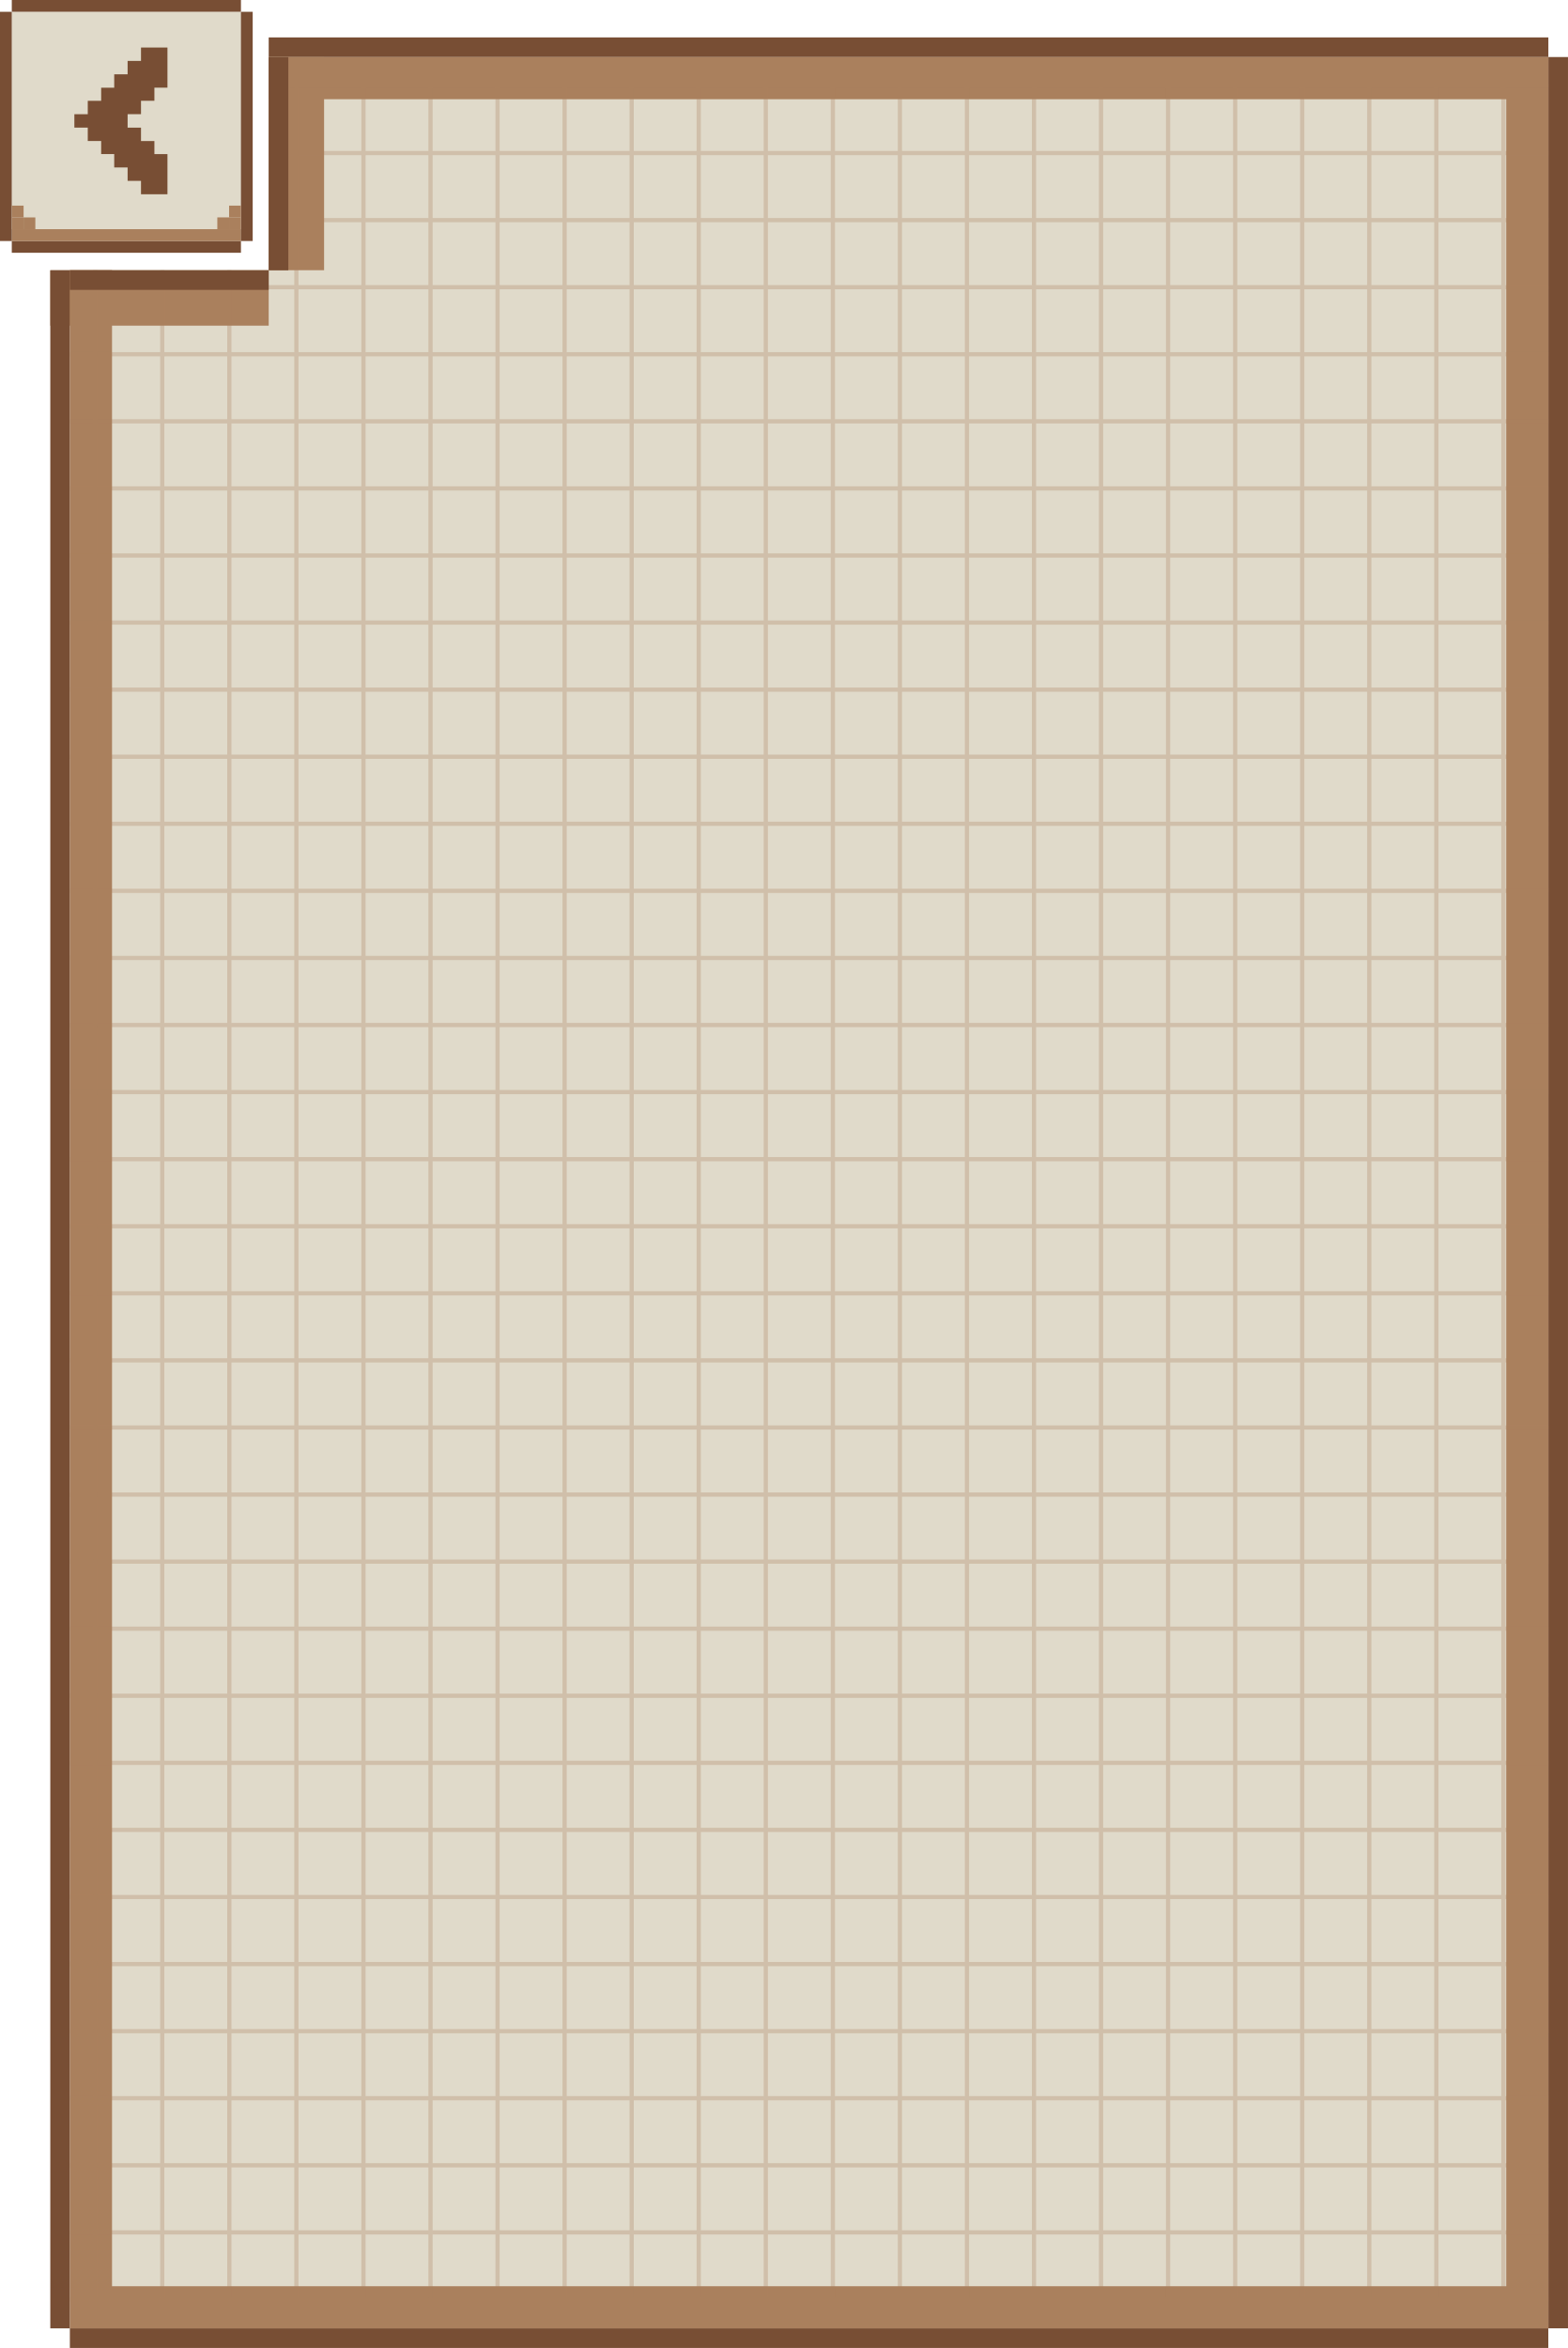
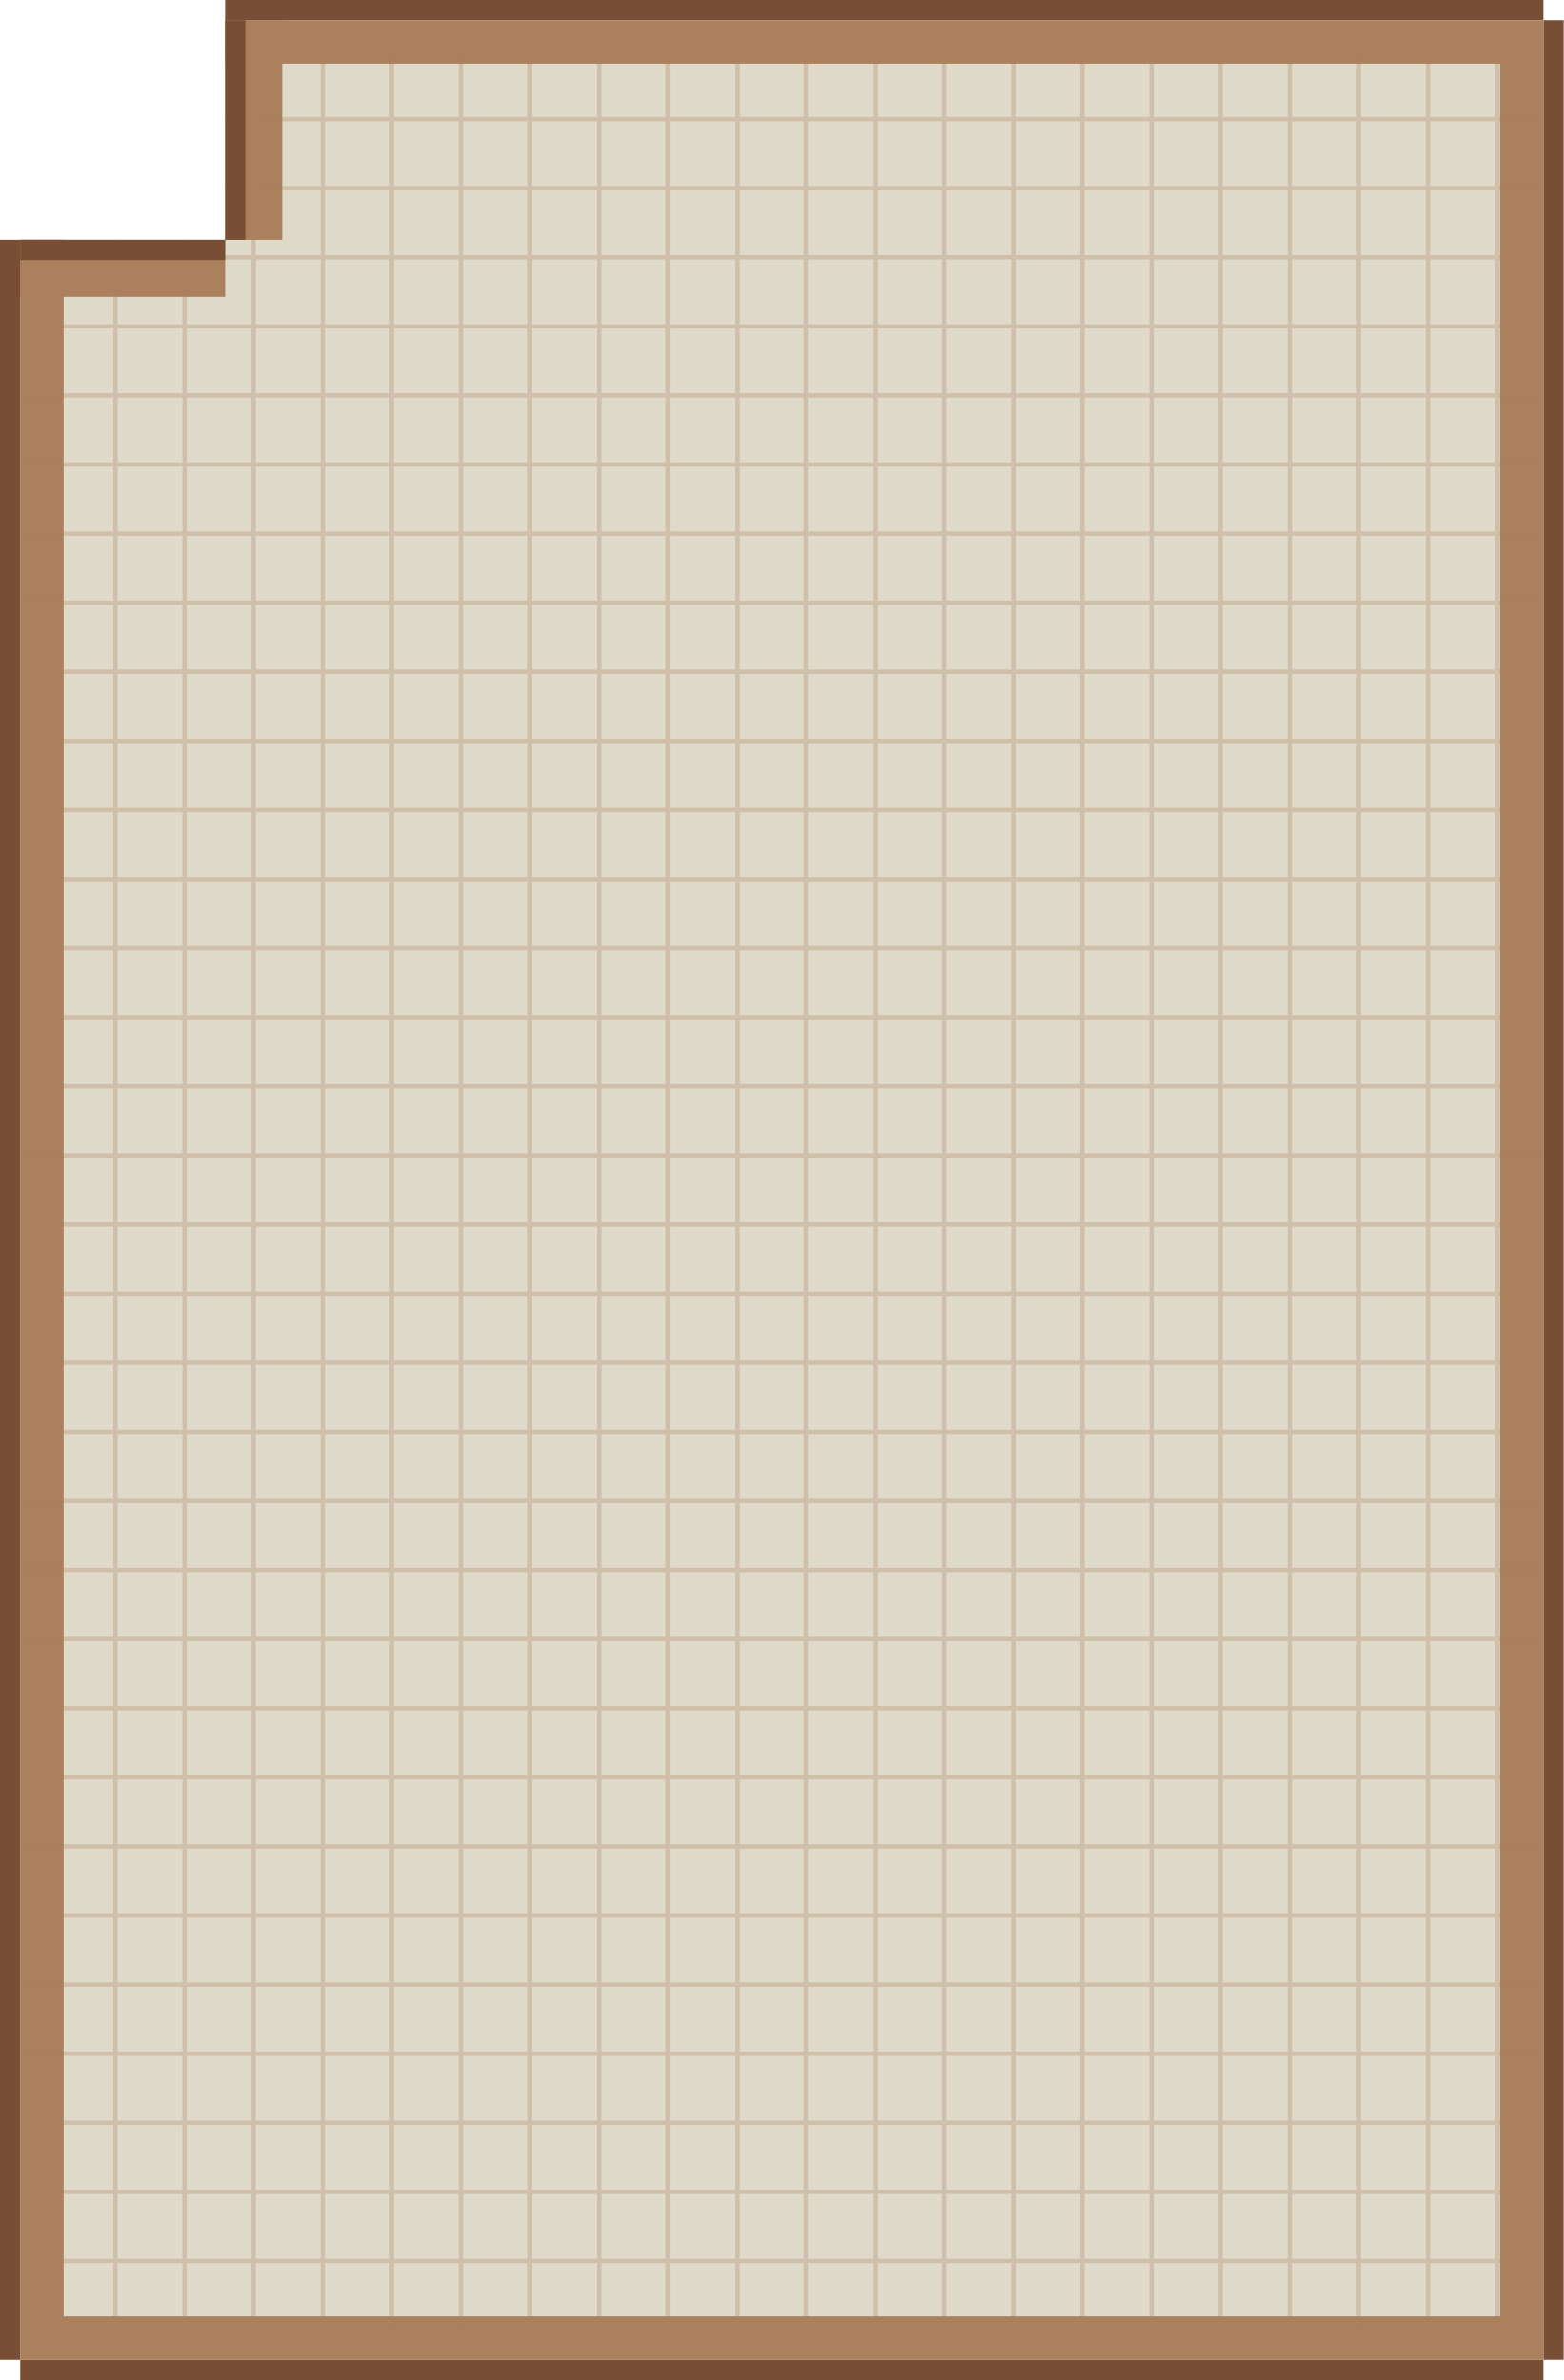
- <svg xmlns="http://www.w3.org/2000/svg" id="Layer_2" data-name="Layer 2" viewBox="0 0 372.3 557.34">
+ <svg xmlns="http://www.w3.org/2000/svg" id="Layer_2" data-name="Layer 2" viewBox="0 0 360.37 548.46">
  <defs>
    <style>
      .cls-1, .cls-2 {
        fill: none;
      }

      .cls-3 {
        fill: #784e34;
      }

      .cls-4 {
        fill: #aa805d;
      }

      .cls-5 {
        fill: #e0daca;
      }

      .cls-6 {
        opacity: .3;
      }

      .cls-2 {
        stroke: #aa805d;
        stroke-miterlimit: 10;
      }

      .cls-7 {
        clip-path: url(#clippath);
      }
    </style>
    <clipPath id="clippath">
-       <polygon class="cls-1" points="16.6 64.12 16.6 552.68 367.64 552.68 367.64 13.55 63.8 13.55 63.8 64.12 16.6 64.12" />
+       <polygon class="cls-1" points="4.66 55.24 4.66 543.8 355.7 543.8 355.7 4.67 51.86 4.67 51.86 55.24 4.66 55.24" />
    </clipPath>
  </defs>
  <g id="Layer_1-2" data-name="Layer 1">
    <g>
-       <g>
-         <polygon class="cls-5" points="16.6 64.12 16.6 552.68 367.64 552.68 367.64 13.55 63.8 13.55 63.8 64.12 16.6 64.12" />
-         <rect class="cls-4" x="31.29" y="44.79" width="13.15" height="51.86" transform="translate(108.59 32.86) rotate(90)" />
-         <rect class="cls-3" x="367.64" y="13.54" width="4.66" height="539.13" transform="translate(739.94 566.21) rotate(-180)" />
-         <rect class="cls-3" x="11.93" y="64.14" width="4.66" height="488.53" transform="translate(28.53 616.82) rotate(-180)" />
-         <rect class="cls-3" x="189.79" y="379.48" width="4.66" height="351.04" transform="translate(-362.89 747.12) rotate(-90)" />
-         <rect class="cls-3" x="63.8" y="8.88" width="303.84" height="4.67" />
-         <path class="cls-4" d="M26.6,64.12v478.56h331.04V23.55H63.8v-10h303.84v539.13H16.6V64.12h10Z" />
-         <rect class="cls-4" x="63.8" y="13.55" width="13.15" height="50.6" transform="translate(140.75 77.69) rotate(-180)" />
-         <g class="cls-7">
-           <g class="cls-6">
-             <rect class="cls-2" x="-72.92" y="20.41" width="525.41" height="525.41" />
-             <line class="cls-2" x1="452.49" y1="529.89" x2="-72.92" y2="529.89" />
-             <line class="cls-2" x1="452.49" y1="513.97" x2="-72.92" y2="513.97" />
-             <line class="cls-2" x1="452.49" y1="498.05" x2="-72.92" y2="498.05" />
-             <line class="cls-2" x1="452.49" y1="482.13" x2="-72.92" y2="482.13" />
-             <line class="cls-2" x1="452.49" y1="466.21" x2="-72.92" y2="466.21" />
-             <line class="cls-2" x1="452.49" y1="450.29" x2="-72.92" y2="450.29" />
-             <line class="cls-2" x1="452.49" y1="434.36" x2="-72.92" y2="434.36" />
-             <line class="cls-2" x1="452.49" y1="418.44" x2="-72.92" y2="418.44" />
-             <line class="cls-2" x1="452.49" y1="402.52" x2="-72.92" y2="402.52" />
-             <line class="cls-2" x1="452.49" y1="386.6" x2="-72.92" y2="386.6" />
-             <line class="cls-2" x1="452.49" y1="370.68" x2="-72.92" y2="370.68" />
-             <line class="cls-2" x1="452.49" y1="354.76" x2="-72.92" y2="354.76" />
-             <line class="cls-2" x1="452.49" y1="338.84" x2="-72.92" y2="338.84" />
-             <line class="cls-2" x1="452.49" y1="322.91" x2="-72.92" y2="322.91" />
-             <line class="cls-2" x1="452.49" y1="306.99" x2="-72.92" y2="306.99" />
-             <line class="cls-2" x1="452.49" y1="291.07" x2="-72.92" y2="291.07" />
-             <line class="cls-2" x1="452.49" y1="275.15" x2="-72.92" y2="275.15" />
-             <line class="cls-2" x1="452.49" y1="259.23" x2="-72.92" y2="259.23" />
-             <line class="cls-2" x1="452.49" y1="243.31" x2="-72.92" y2="243.31" />
-             <line class="cls-2" x1="452.49" y1="227.39" x2="-72.92" y2="227.39" />
-             <line class="cls-2" x1="452.49" y1="211.46" x2="-72.92" y2="211.46" />
-             <line class="cls-2" x1="452.49" y1="195.54" x2="-72.92" y2="195.54" />
-             <line class="cls-2" x1="452.49" y1="179.62" x2="-72.92" y2="179.62" />
-             <line class="cls-2" x1="452.49" y1="163.7" x2="-72.92" y2="163.7" />
-             <line class="cls-2" x1="452.49" y1="147.78" x2="-72.92" y2="147.78" />
-             <line class="cls-2" x1="452.49" y1="131.86" x2="-72.92" y2="131.86" />
-             <line class="cls-2" x1="452.49" y1="115.93" x2="-72.92" y2="115.93" />
-             <line class="cls-2" x1="452.49" y1="100.01" x2="-72.92" y2="100.01" />
-             <line class="cls-2" x1="452.49" y1="84.09" x2="-72.92" y2="84.09" />
-             <line class="cls-2" x1="452.49" y1="68.17" x2="-72.92" y2="68.17" />
-             <line class="cls-2" x1="452.49" y1="52.25" x2="-72.92" y2="52.25" />
-             <line class="cls-2" x1="452.49" y1="36.33" x2="-72.92" y2="36.33" />
-             <line class="cls-2" x1="6.69" y1="20.41" x2="6.69" y2="545.82" />
-             <line class="cls-2" x1="22.61" y1="20.41" x2="22.61" y2="545.82" />
-             <line class="cls-2" x1="38.53" y1="20.41" x2="38.53" y2="545.82" />
-             <line class="cls-2" x1="54.45" y1="20.41" x2="54.45" y2="545.82" />
-             <line class="cls-2" x1="70.37" y1="20.41" x2="70.37" y2="545.82" />
-             <line class="cls-2" x1="86.3" y1="20.41" x2="86.3" y2="545.82" />
-             <line class="cls-2" x1="102.22" y1="20.41" x2="102.22" y2="545.82" />
-             <line class="cls-2" x1="118.14" y1="20.41" x2="118.14" y2="545.82" />
-             <line class="cls-2" x1="134.06" y1="20.41" x2="134.06" y2="545.82" />
-             <line class="cls-2" x1="149.98" y1="20.41" x2="149.98" y2="545.82" />
-             <line class="cls-2" x1="165.9" y1="20.41" x2="165.9" y2="545.82" />
-             <line class="cls-2" x1="181.83" y1="20.41" x2="181.83" y2="545.82" />
-             <line class="cls-2" x1="197.75" y1="20.41" x2="197.75" y2="545.82" />
-             <line class="cls-2" x1="213.67" y1="20.41" x2="213.67" y2="545.82" />
-             <line class="cls-2" x1="229.59" y1="20.41" x2="229.59" y2="545.82" />
-             <line class="cls-2" x1="245.51" y1="20.41" x2="245.51" y2="545.82" />
-             <line class="cls-2" x1="261.43" y1="20.41" x2="261.43" y2="545.82" />
-             <line class="cls-2" x1="277.35" y1="20.41" x2="277.35" y2="545.82" />
-             <line class="cls-2" x1="293.28" y1="20.41" x2="293.28" y2="545.82" />
-             <line class="cls-2" x1="309.2" y1="20.41" x2="309.2" y2="545.82" />
-             <line class="cls-2" x1="325.12" y1="20.41" x2="325.12" y2="545.82" />
-             <line class="cls-2" x1="341.04" y1="20.41" x2="341.04" y2="545.82" />
-             <line class="cls-2" x1="356.96" y1="20.41" x2="356.96" y2="545.82" />
-           </g>
+       <polygon class="cls-5" points="4.66 55.24 4.66 543.8 355.7 543.8 355.7 4.67 51.86 4.67 51.86 55.24 4.66 55.24" />
+       <rect class="cls-4" x="19.35" y="35.91" width="13.15" height="51.86" transform="translate(87.78 35.91) rotate(90)" />
+       <rect class="cls-3" x="355.7" y="4.67" width="4.66" height="539.13" transform="translate(716.07 548.46) rotate(-180)" />
+       <rect class="cls-3" y="55.27" width="4.66" height="488.53" transform="translate(4.66 599.07) rotate(-180)" />
+       <rect class="cls-3" x="177.85" y="370.61" width="4.66" height="351.04" transform="translate(-365.95 726.31) rotate(-90)" />
+       <rect class="cls-3" x="51.86" width="303.84" height="4.67" />
+       <path class="cls-4" d="M14.66,55.24v478.56h331.04V14.67H51.86V4.67h303.84v539.13H4.66V55.24h10Z" />
+       <rect class="cls-4" x="51.86" y="4.67" width="13.15" height="50.6" transform="translate(116.88 59.94) rotate(-180)" />
+       <g class="cls-7">
+         <g class="cls-6">
+           <rect class="cls-2" x="-84.85" y="11.53" width="525.41" height="525.41" />
+           <line class="cls-2" x1="440.56" y1="521.02" x2="-84.85" y2="521.02" />
+           <line class="cls-2" x1="440.56" y1="505.1" x2="-84.85" y2="505.1" />
+           <line class="cls-2" x1="440.56" y1="489.18" x2="-84.85" y2="489.18" />
+           <line class="cls-2" x1="440.56" y1="473.25" x2="-84.85" y2="473.25" />
+           <line class="cls-2" x1="440.56" y1="457.33" x2="-84.85" y2="457.33" />
+           <line class="cls-2" x1="440.56" y1="441.41" x2="-84.85" y2="441.41" />
+           <line class="cls-2" x1="440.56" y1="425.49" x2="-84.85" y2="425.49" />
+           <line class="cls-2" x1="440.56" y1="409.57" x2="-84.85" y2="409.57" />
+           <line class="cls-2" x1="440.56" y1="393.65" x2="-84.85" y2="393.65" />
+           <line class="cls-2" x1="440.56" y1="377.72" x2="-84.85" y2="377.72" />
+           <line class="cls-2" x1="440.56" y1="361.8" x2="-84.85" y2="361.8" />
+           <line class="cls-2" x1="440.56" y1="345.88" x2="-84.85" y2="345.88" />
+           <line class="cls-2" x1="440.56" y1="329.96" x2="-84.85" y2="329.96" />
+           <line class="cls-2" x1="440.56" y1="314.04" x2="-84.85" y2="314.04" />
+           <line class="cls-2" x1="440.56" y1="298.12" x2="-84.85" y2="298.12" />
+           <line class="cls-2" x1="440.56" y1="282.2" x2="-84.85" y2="282.2" />
+           <line class="cls-2" x1="440.56" y1="266.27" x2="-84.85" y2="266.27" />
+           <line class="cls-2" x1="440.56" y1="250.35" x2="-84.85" y2="250.35" />
+           <line class="cls-2" x1="440.56" y1="234.43" x2="-84.85" y2="234.43" />
+           <line class="cls-2" x1="440.56" y1="218.51" x2="-84.85" y2="218.51" />
+           <line class="cls-2" x1="440.56" y1="202.59" x2="-84.85" y2="202.59" />
+           <line class="cls-2" x1="440.56" y1="186.67" x2="-84.85" y2="186.67" />
+           <line class="cls-2" x1="440.56" y1="170.75" x2="-84.85" y2="170.75" />
+           <line class="cls-2" x1="440.56" y1="154.82" x2="-84.85" y2="154.82" />
+           <line class="cls-2" x1="440.56" y1="138.9" x2="-84.85" y2="138.9" />
+           <line class="cls-2" x1="440.56" y1="122.98" x2="-84.85" y2="122.98" />
+           <line class="cls-2" x1="440.56" y1="107.06" x2="-84.85" y2="107.06" />
+           <line class="cls-2" x1="440.56" y1="91.14" x2="-84.85" y2="91.14" />
+           <line class="cls-2" x1="440.56" y1="75.22" x2="-84.85" y2="75.22" />
+           <line class="cls-2" x1="440.56" y1="59.29" x2="-84.85" y2="59.29" />
+           <line class="cls-2" x1="440.56" y1="43.37" x2="-84.85" y2="43.37" />
+           <line class="cls-2" x1="440.56" y1="27.45" x2="-84.85" y2="27.45" />
+           <line class="cls-2" x1="10.68" y1="11.53" x2="10.68" y2="536.94" />
+           <line class="cls-2" x1="26.6" y1="11.53" x2="26.6" y2="536.94" />
+           <line class="cls-2" x1="42.52" y1="11.53" x2="42.52" y2="536.94" />
+           <line class="cls-2" x1="58.44" y1="11.53" x2="58.44" y2="536.94" />
+           <line class="cls-2" x1="74.36" y1="11.53" x2="74.36" y2="536.94" />
+           <line class="cls-2" x1="90.28" y1="11.53" x2="90.28" y2="536.94" />
+           <line class="cls-2" x1="106.2" y1="11.53" x2="106.2" y2="536.94" />
+           <line class="cls-2" x1="122.13" y1="11.53" x2="122.13" y2="536.94" />
+           <line class="cls-2" x1="138.05" y1="11.53" x2="138.05" y2="536.94" />
+           <line class="cls-2" x1="153.97" y1="11.53" x2="153.97" y2="536.94" />
+           <line class="cls-2" x1="169.89" y1="11.53" x2="169.89" y2="536.94" />
+           <line class="cls-2" x1="185.81" y1="11.53" x2="185.81" y2="536.94" />
+           <line class="cls-2" x1="201.73" y1="11.53" x2="201.73" y2="536.94" />
+           <line class="cls-2" x1="217.66" y1="11.53" x2="217.66" y2="536.94" />
+           <line class="cls-2" x1="233.58" y1="11.53" x2="233.58" y2="536.94" />
+           <line class="cls-2" x1="249.5" y1="11.53" x2="249.5" y2="536.94" />
+           <line class="cls-2" x1="265.42" y1="11.53" x2="265.42" y2="536.94" />
+           <line class="cls-2" x1="281.34" y1="11.53" x2="281.34" y2="536.94" />
+           <line class="cls-2" x1="297.26" y1="11.53" x2="297.26" y2="536.94" />
+           <line class="cls-2" x1="313.18" y1="11.53" x2="313.18" y2="536.94" />
+           <line class="cls-2" x1="329.11" y1="11.53" x2="329.11" y2="536.94" />
+           <line class="cls-2" x1="345.03" y1="11.53" x2="345.03" y2="536.94" />
        </g>
-         <rect class="cls-3" x="63.8" y="13.54" width="4.66" height="50.6" transform="translate(132.26 77.69) rotate(-180)" />
-         <rect class="cls-3" x="37.87" y="42.88" width="4.66" height="47.2" transform="translate(106.67 26.28) rotate(90)" />
      </g>
-       <g>
-         <g>
-           <rect class="cls-5" x="2.8" y="2.8" width="54.41" height="54.41" />
-           <rect class="cls-3" x="28.6" y="-25.8" width="2.8" height="54.41" transform="translate(28.6 31.4) rotate(-90)" />
-           <rect class="cls-3" x="28.6" y="31.4" width="2.8" height="54.41" transform="translate(-28.6 88.6) rotate(-90)" />
-           <rect class="cls-4" x="28.6" y="28.6" width="2.8" height="54.41" transform="translate(-25.8 85.8) rotate(-90)" />
-           <rect class="cls-3" x="57.2" y="2.8" width="2.8" height="54.41" />
-           <rect class="cls-3" x="0" y="2.8" width="2.8" height="54.41" />
-           <g>
-             <rect class="cls-4" x="2.8" y="51.61" width="2.8" height="2.8" />
-             <rect class="cls-4" x="2.8" y="48.81" width="2.8" height="2.8" />
-             <rect class="cls-4" x="5.59" y="51.61" width="2.8" height="2.8" />
-           </g>
-           <g>
-             <rect class="cls-4" x="54.41" y="51.61" width="2.8" height="2.8" transform="translate(111.61 106.01) rotate(-180)" />
-             <rect class="cls-4" x="54.41" y="48.81" width="2.8" height="2.8" transform="translate(111.61 100.42) rotate(-180)" />
-             <rect class="cls-4" x="51.61" y="51.61" width="2.8" height="2.8" transform="translate(106.01 106.01) rotate(-180)" />
-           </g>
-         </g>
-         <path class="cls-3" d="M30.3,27.12v3.18h3.18v3.18h3.18v3.1h3.1v9.53h-6.28v-3.18h-3.18v-3.18h-3.18v-3.18h-3.1v-3.1h-3.18v-3.18h-3.18v-3.18h3.18v-3.18h3.18v-3.11h3.1v-3.18h3.18v-3.18h3.18v-3.18h6.28v9.53h-3.1v3.11h-3.18v3.18h-3.18Z" />
-       </g>
+       <rect class="cls-3" x="51.86" y="4.67" width="4.66" height="50.6" transform="translate(108.39 59.93) rotate(-180)" />
+       <rect class="cls-3" x="25.93" y="34" width="4.66" height="47.2" transform="translate(85.86 29.34) rotate(90)" />
    </g>
  </g>
</svg>
